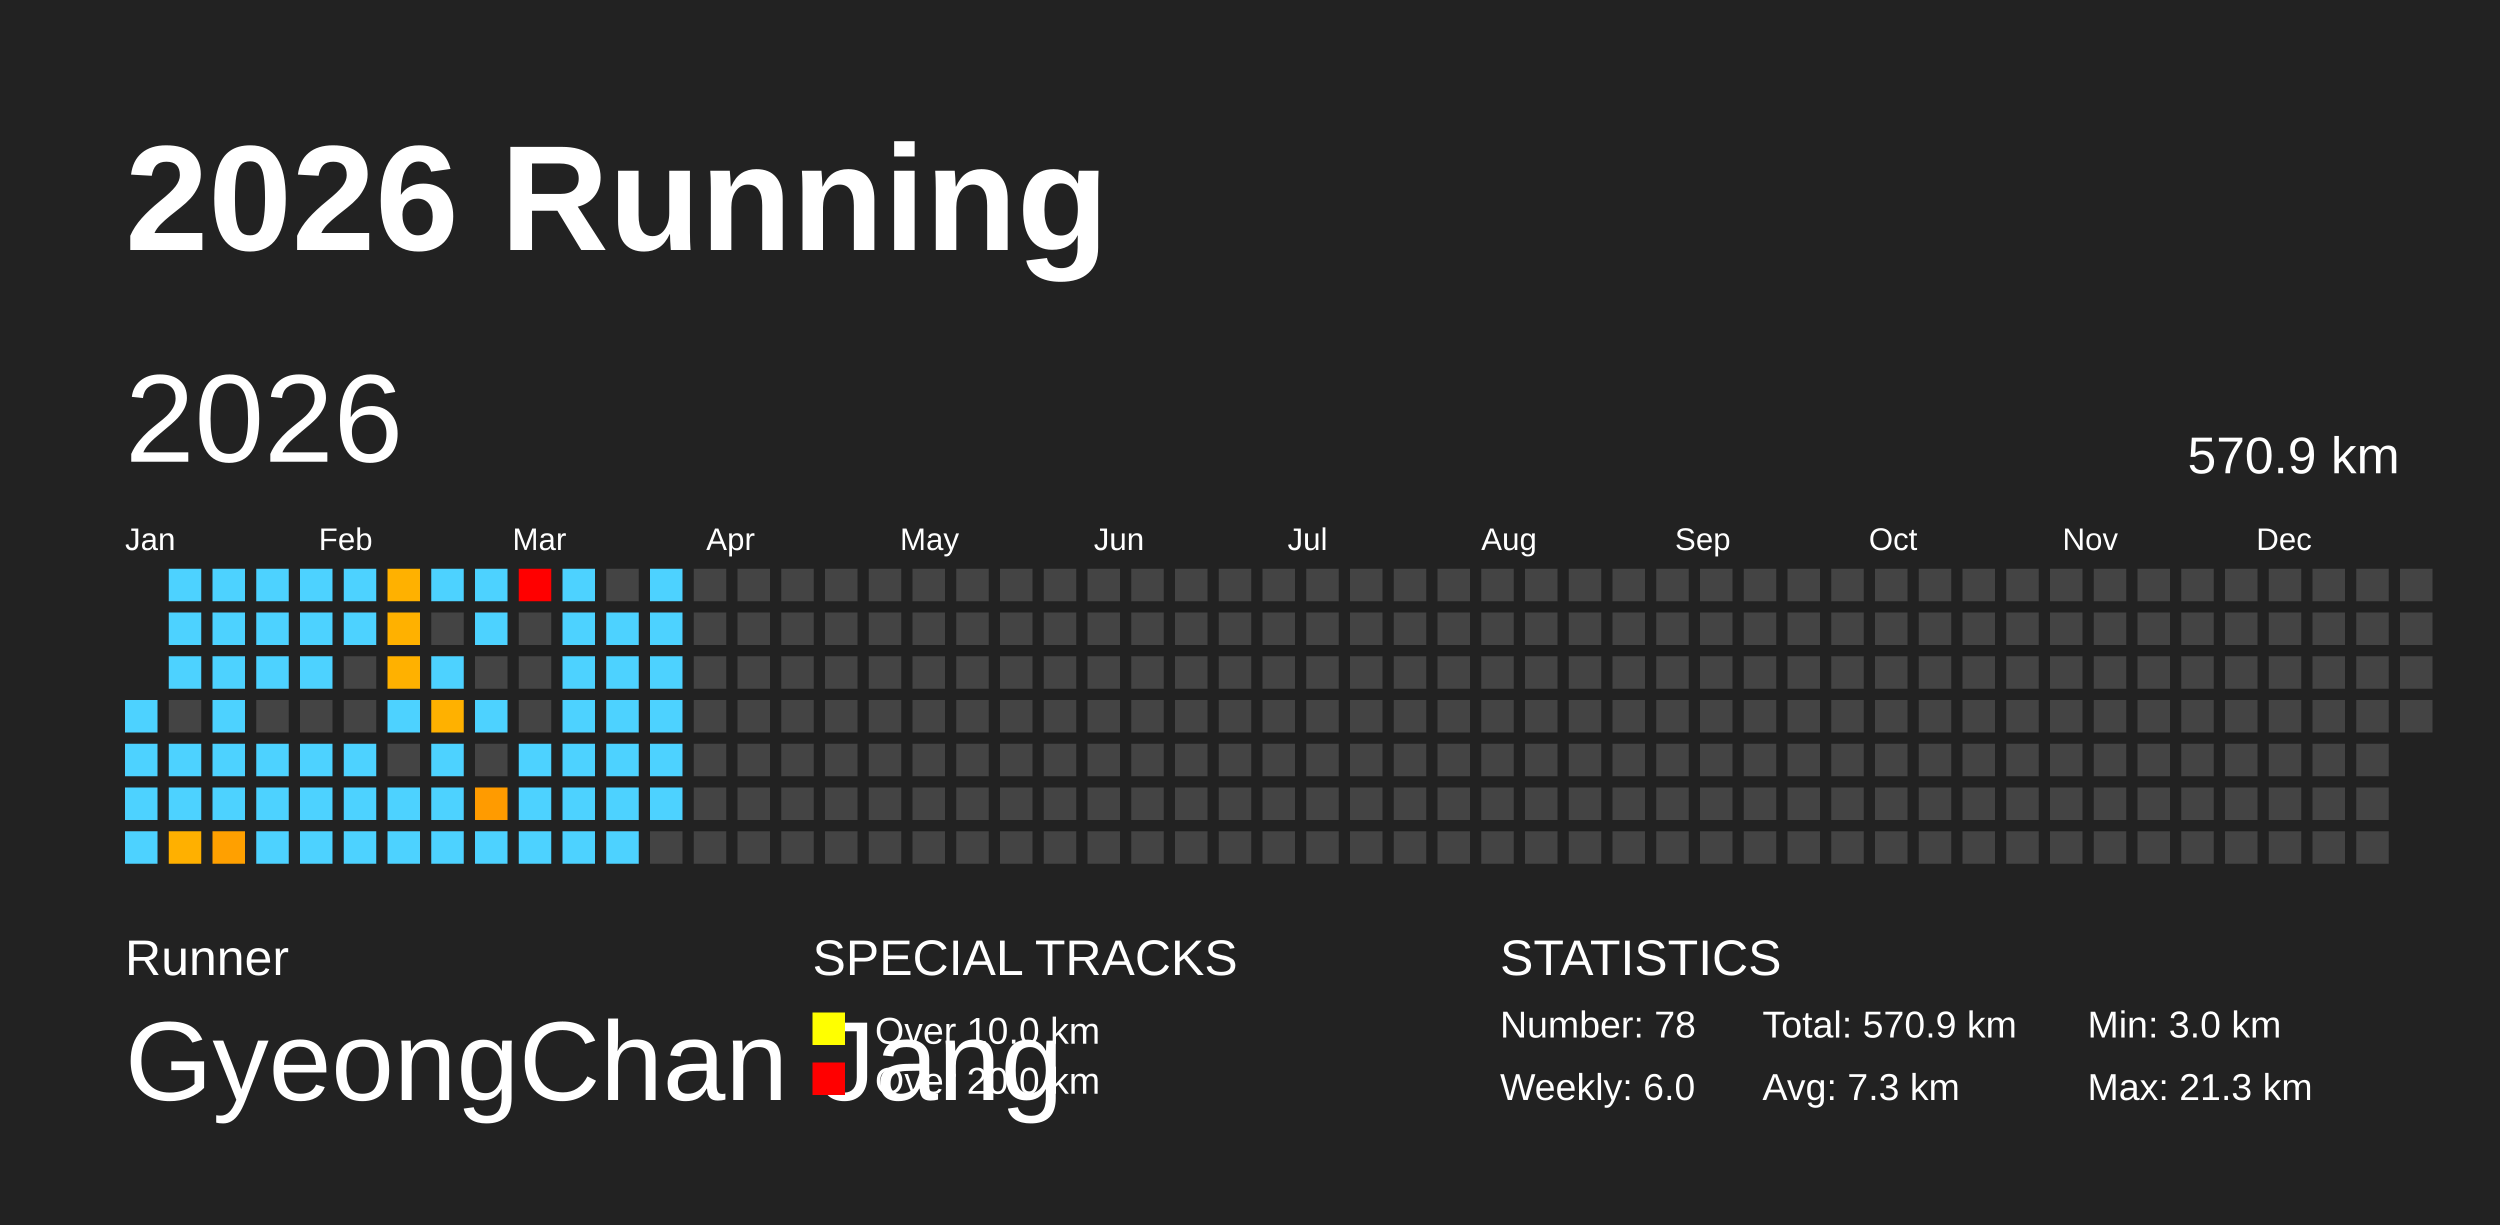
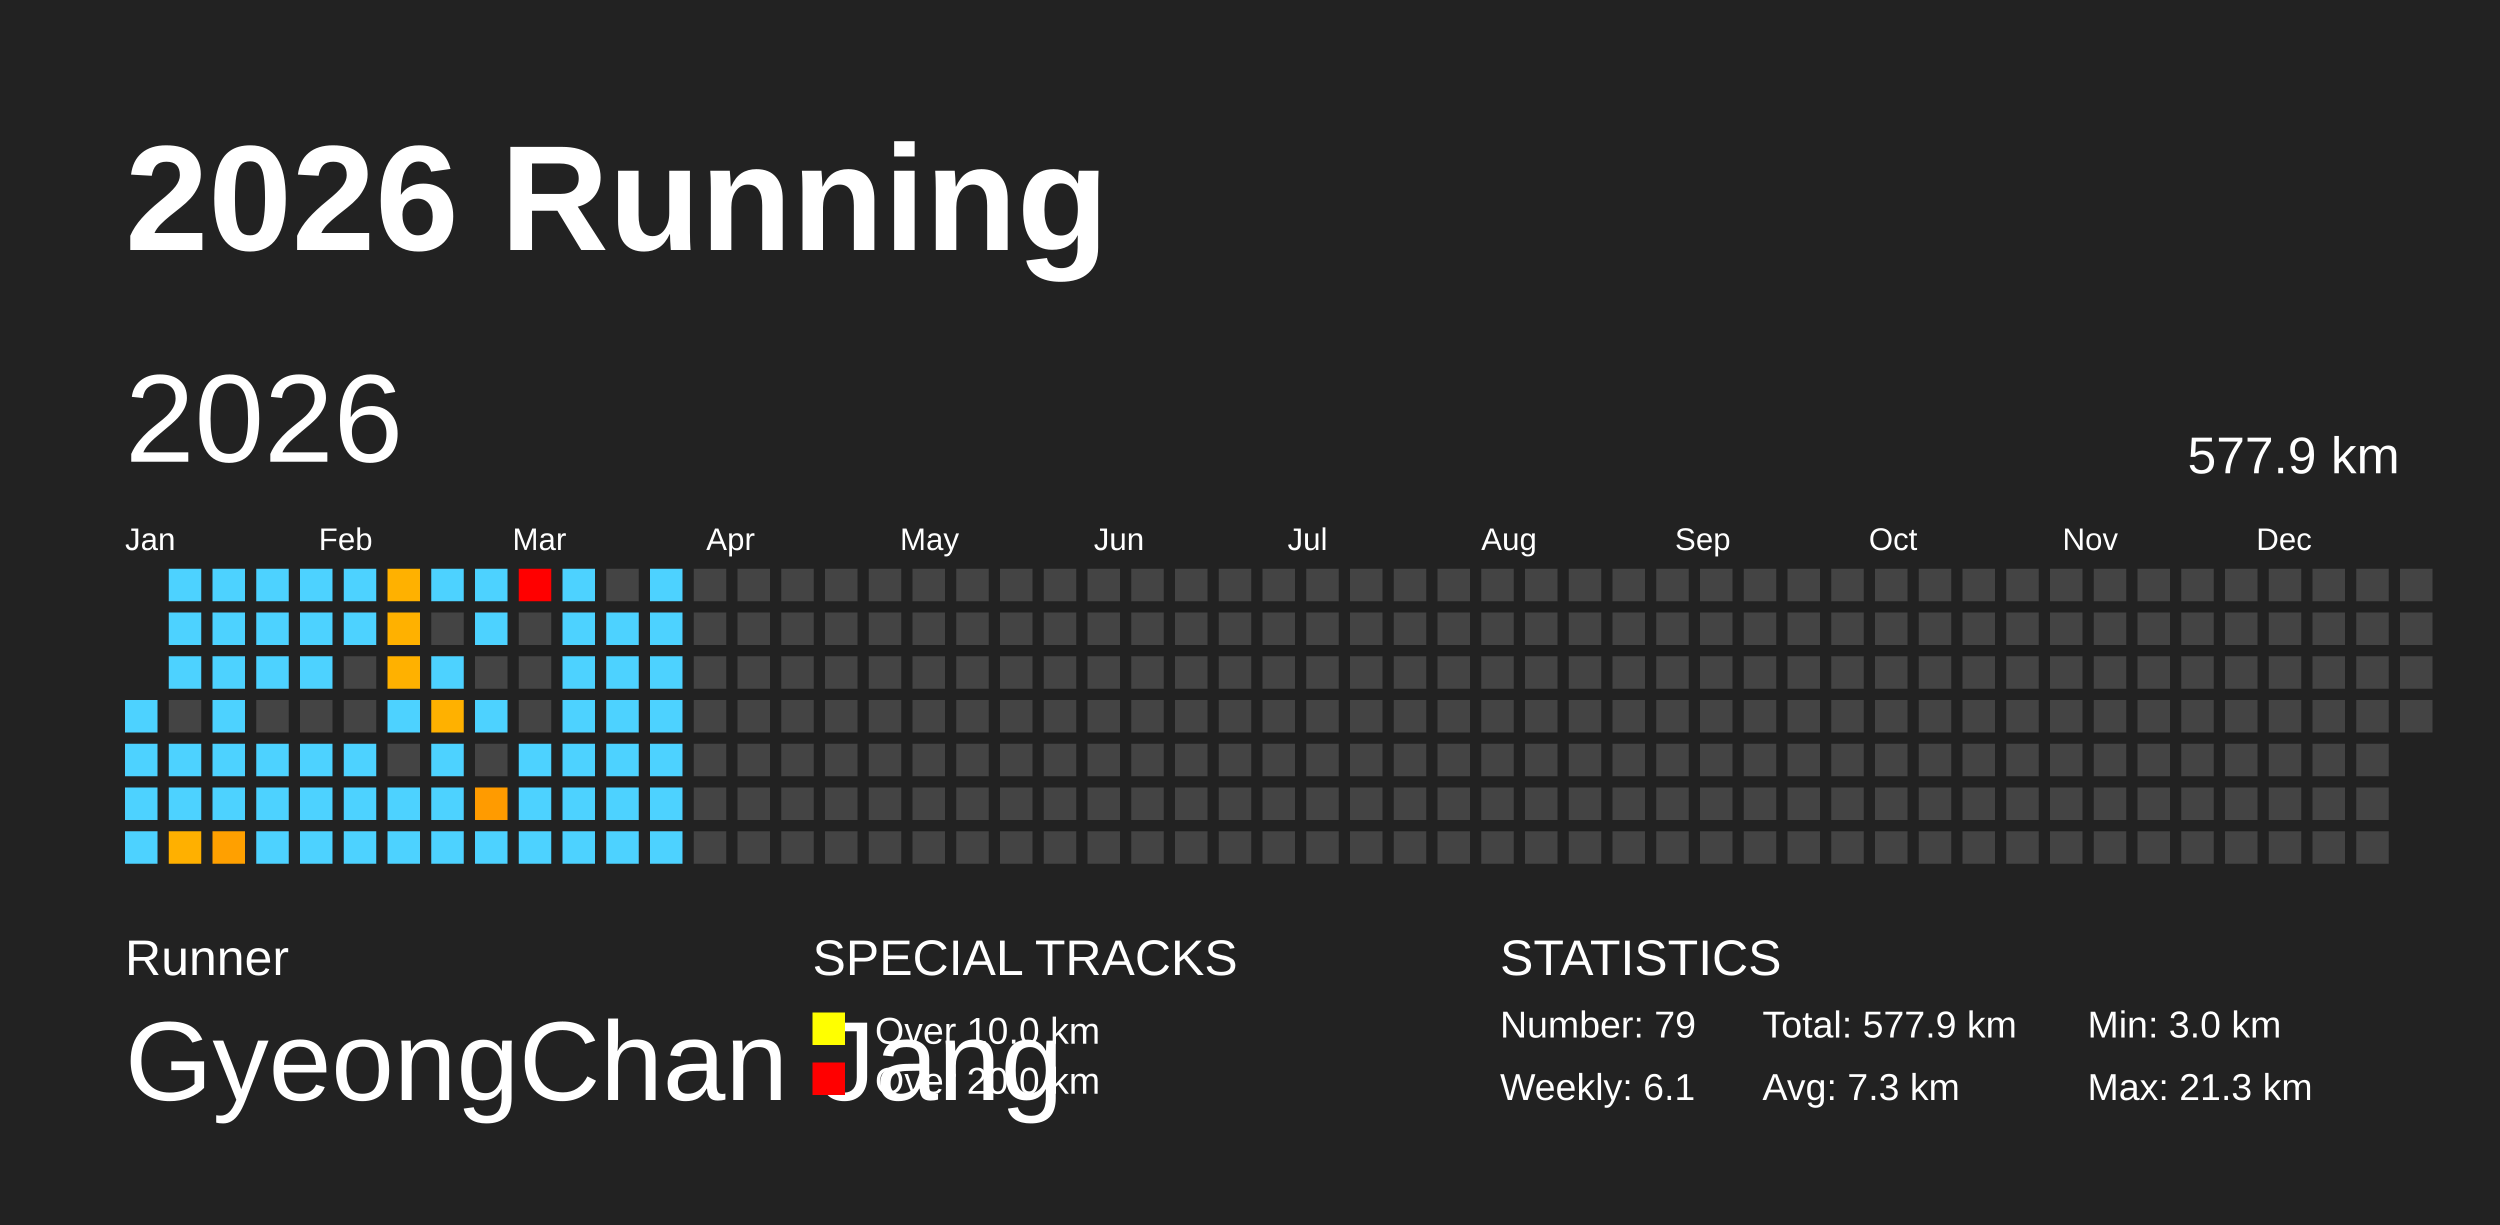
<svg xmlns="http://www.w3.org/2000/svg" baseProfile="full" height="98mm" version="1.1" viewBox="0,0,200,98" width="200mm">
  <defs />
  <rect fill="#222222" height="98" width="200" x="0" y="0" />
  <text fill="#FFFFFF" style="font-size:12px; font-family:Arial; font-weight:bold;" x="10" y="20">2026 Running</text>
  <text fill="#FFFFFF" style="font-size:4px; font-family:Arial" x="10" y="78">Runner</text>
  <text fill="#FFFFFF" style="font-size:9px; font-family:Arial" x="10" y="88">GyeongChan Jang</text>
  <text fill="#FFFFFF" style="font-size:4px; font-family:Arial" x="65" y="78">SPECIAL TRACKS</text>
  <rect fill="yellow" height="2.6" width="2.6" x="65" y="81" />
  <text fill="#FFFFFF" style="font-size:3px; font-family:Arial" x="70" y="83.5">Over 10.0 km</text>
  <rect fill="red" height="2.6" width="2.6" x="65" y="85" />
  <text fill="#FFFFFF" style="font-size:3px; font-family:Arial" x="70" y="87.5">Over 20.0 km</text>
  <text fill="#FFFFFF" style="font-size:4px; font-family:Arial" x="120" y="78">STATISTICS</text>
-   <text fill="#FFFFFF" style="font-size:3px; font-family:Arial" x="120" y="83">Number: 78</text>
-   <text fill="#FFFFFF" style="font-size:3px; font-family:Arial" x="120" y="88">Weekly: 6.0</text>
-   <text fill="#FFFFFF" style="font-size:3px; font-family:Arial" x="141" y="83">Total: 570.9 km</text>
+   <text fill="#FFFFFF" style="font-size:3px; font-family:Arial" x="120" y="83">Number: 79</text>
+   <text fill="#FFFFFF" style="font-size:3px; font-family:Arial" x="120" y="88">Weekly: 6.1</text>
+   <text fill="#FFFFFF" style="font-size:3px; font-family:Arial" x="141" y="83">Total: 577.9 km</text>
  <text fill="#FFFFFF" style="font-size:3px; font-family:Arial" x="141" y="88">Avg: 7.3 km</text>
  <text fill="#FFFFFF" style="font-size:3px; font-family:Arial" x="167" y="83">Min: 3.0 km</text>
  <text fill="#FFFFFF" style="font-size:3px; font-family:Arial" x="167" y="88">Max: 21.3 km</text>
  <text dominant-baseline="hanging" fill="#FFFFFF" style="font-size:10.0px; font-family:Arial;" x="10" y="30">2026</text>
-   <text dominant-baseline="hanging" fill="#FFFFFF" style="font-size:4.125px; font-family:Arial;" x="175" y="35">570.9 km</text>
+   <text dominant-baseline="hanging" fill="#FFFFFF" style="font-size:4.125px; font-family:Arial;" x="175" y="35">577.9 km</text>
  <text fill="#FFFFFF" style="font-size:2.5px; font-family:Arial" x="10.0" y="44">Jan</text>
  <text fill="#FFFFFF" style="font-size:2.5px; font-family:Arial" x="25.5" y="44">Feb</text>
  <text fill="#FFFFFF" style="font-size:2.5px; font-family:Arial" x="41.0" y="44">Mar</text>
  <text fill="#FFFFFF" style="font-size:2.5px; font-family:Arial" x="56.5" y="44">Apr</text>
  <text fill="#FFFFFF" style="font-size:2.5px; font-family:Arial" x="72.0" y="44">May</text>
  <text fill="#FFFFFF" style="font-size:2.5px; font-family:Arial" x="87.5" y="44">Jun</text>
  <text fill="#FFFFFF" style="font-size:2.5px; font-family:Arial" x="103.0" y="44">Jul</text>
  <text fill="#FFFFFF" style="font-size:2.5px; font-family:Arial" x="118.5" y="44">Aug</text>
  <text fill="#FFFFFF" style="font-size:2.5px; font-family:Arial" x="134.0" y="44">Sep</text>
  <text fill="#FFFFFF" style="font-size:2.5px; font-family:Arial" x="149.5" y="44">Oct</text>
  <text fill="#FFFFFF" style="font-size:2.5px; font-family:Arial" x="165.0" y="44">Nov</text>
  <text fill="#FFFFFF" style="font-size:2.5px; font-family:Arial" x="180.5" y="44">Dec</text>
  <rect fill="#4dd2ff" height="2.6" width="2.6" x="10.0" y="56.0" />
  <rect fill="#4dd2ff" height="2.6" width="2.6" x="10.0" y="59.5" />
  <rect fill="#4dd2ff" height="2.6" width="2.6" x="10.0" y="63.0" />
  <rect fill="#4dd2ff" height="2.6" width="2.6" x="10.0" y="66.5" />
  <rect fill="#4dd2ff" height="2.6" width="2.6" x="13.5" y="45.5" />
  <rect fill="#4dd2ff" height="2.6" width="2.6" x="13.5" y="49.0" />
  <rect fill="#4dd2ff" height="2.6" width="2.6" x="13.5" y="52.5" />
  <rect fill="#444444" height="2.6" width="2.6" x="13.5" y="56.0" />
  <rect fill="#4dd2ff" height="2.6" width="2.6" x="13.5" y="59.5" />
  <rect fill="#4dd2ff" height="2.6" width="2.6" x="13.5" y="63.0" />
  <rect fill="#ffb000" height="2.6" width="2.6" x="13.5" y="66.5" />
  <rect fill="#4dd2ff" height="2.6" width="2.6" x="17.0" y="45.5" />
  <rect fill="#4dd2ff" height="2.6" width="2.6" x="17.0" y="49.0" />
  <rect fill="#4dd2ff" height="2.6" width="2.6" x="17.0" y="52.5" />
  <rect fill="#4dd2ff" height="2.6" width="2.6" x="17.0" y="56.0" />
  <rect fill="#4dd2ff" height="2.6" width="2.6" x="17.0" y="59.5" />
  <rect fill="#4dd2ff" height="2.6" width="2.6" x="17.0" y="63.0" />
  <rect fill="#ffa000" height="2.6" width="2.6" x="17.0" y="66.5" />
  <rect fill="#4dd2ff" height="2.6" width="2.6" x="20.5" y="45.5" />
  <rect fill="#4dd2ff" height="2.6" width="2.6" x="20.5" y="49.0" />
  <rect fill="#4dd2ff" height="2.6" width="2.6" x="20.5" y="52.5" />
  <rect fill="#444444" height="2.6" width="2.6" x="20.5" y="56.0" />
  <rect fill="#4dd2ff" height="2.6" width="2.6" x="20.5" y="59.5" />
  <rect fill="#4dd2ff" height="2.6" width="2.6" x="20.5" y="63.0" />
  <rect fill="#4dd2ff" height="2.6" width="2.6" x="20.5" y="66.5" />
  <rect fill="#4dd2ff" height="2.6" width="2.6" x="24.0" y="45.5" />
  <rect fill="#4dd2ff" height="2.6" width="2.6" x="24.0" y="49.0" />
  <rect fill="#4dd2ff" height="2.6" width="2.6" x="24.0" y="52.5" />
  <rect fill="#444444" height="2.6" width="2.6" x="24.0" y="56.0" />
  <rect fill="#4dd2ff" height="2.6" width="2.6" x="24.0" y="59.5" />
  <rect fill="#4dd2ff" height="2.6" width="2.6" x="24.0" y="63.0" />
  <rect fill="#4dd2ff" height="2.6" width="2.6" x="24.0" y="66.5" />
  <rect fill="#4dd2ff" height="2.6" width="2.6" x="27.5" y="45.5" />
  <rect fill="#4dd2ff" height="2.6" width="2.6" x="27.5" y="49.0" />
  <rect fill="#444444" height="2.6" width="2.6" x="27.5" y="52.5" />
  <rect fill="#444444" height="2.6" width="2.6" x="27.5" y="56.0" />
  <rect fill="#4dd2ff" height="2.6" width="2.6" x="27.5" y="59.5" />
  <rect fill="#4dd2ff" height="2.6" width="2.6" x="27.5" y="63.0" />
  <rect fill="#4dd2ff" height="2.6" width="2.6" x="27.5" y="66.5" />
  <rect fill="#ffb100" height="2.6" width="2.6" x="31.0" y="45.5" />
  <rect fill="#ffb100" height="2.6" width="2.6" x="31.0" y="49.0" />
  <rect fill="#ffb100" height="2.6" width="2.6" x="31.0" y="52.5" />
  <rect fill="#4dd2ff" height="2.6" width="2.6" x="31.0" y="56.0" />
  <rect fill="#444444" height="2.6" width="2.6" x="31.0" y="59.5" />
  <rect fill="#4dd2ff" height="2.6" width="2.6" x="31.0" y="63.0" />
  <rect fill="#4dd2ff" height="2.6" width="2.6" x="31.0" y="66.5" />
  <rect fill="#4dd2ff" height="2.6" width="2.6" x="34.5" y="45.5" />
  <rect fill="#444444" height="2.6" width="2.6" x="34.5" y="49.0" />
  <rect fill="#4dd2ff" height="2.6" width="2.6" x="34.5" y="52.5" />
  <rect fill="#ffb100" height="2.6" width="2.6" x="34.5" y="56.0" />
  <rect fill="#4dd2ff" height="2.6" width="2.6" x="34.5" y="59.5" />
  <rect fill="#4dd2ff" height="2.6" width="2.6" x="34.5" y="63.0" />
  <rect fill="#4dd2ff" height="2.6" width="2.6" x="34.5" y="66.5" />
  <rect fill="#4dd2ff" height="2.6" width="2.6" x="38.0" y="45.5" />
  <rect fill="#4dd2ff" height="2.6" width="2.6" x="38.0" y="49.0" />
  <rect fill="#444444" height="2.6" width="2.6" x="38.0" y="52.5" />
  <rect fill="#4dd2ff" height="2.6" width="2.6" x="38.0" y="56.0" />
  <rect fill="#444444" height="2.6" width="2.6" x="38.0" y="59.5" />
  <rect fill="#ff9b00" height="2.6" width="2.6" x="38.0" y="63.0" />
  <rect fill="#4dd2ff" height="2.6" width="2.6" x="38.0" y="66.5" />
  <rect fill="red" height="2.6" width="2.6" x="41.5" y="45.5" />
  <rect fill="#444444" height="2.6" width="2.6" x="41.5" y="49.0" />
  <rect fill="#444444" height="2.6" width="2.6" x="41.5" y="52.5" />
  <rect fill="#444444" height="2.6" width="2.6" x="41.5" y="56.0" />
  <rect fill="#4dd2ff" height="2.6" width="2.6" x="41.5" y="59.5" />
  <rect fill="#4dd2ff" height="2.6" width="2.6" x="41.5" y="63.0" />
  <rect fill="#4dd2ff" height="2.6" width="2.6" x="41.5" y="66.5" />
  <rect fill="#4dd2ff" height="2.6" width="2.6" x="45.0" y="45.5" />
  <rect fill="#4dd2ff" height="2.6" width="2.6" x="45.0" y="49.0" />
  <rect fill="#4dd2ff" height="2.6" width="2.6" x="45.0" y="52.5" />
  <rect fill="#4dd2ff" height="2.6" width="2.6" x="45.0" y="56.0" />
  <rect fill="#4dd2ff" height="2.6" width="2.6" x="45.0" y="59.5" />
  <rect fill="#4dd2ff" height="2.6" width="2.6" x="45.0" y="63.0" />
  <rect fill="#4dd2ff" height="2.6" width="2.6" x="45.0" y="66.5" />
  <rect fill="#444444" height="2.6" width="2.6" x="48.5" y="45.5" />
  <rect fill="#4dd2ff" height="2.6" width="2.6" x="48.5" y="49.0" />
  <rect fill="#4dd2ff" height="2.6" width="2.6" x="48.5" y="52.5" />
  <rect fill="#4dd2ff" height="2.6" width="2.6" x="48.5" y="56.0" />
  <rect fill="#4dd2ff" height="2.6" width="2.6" x="48.5" y="59.5" />
  <rect fill="#4dd2ff" height="2.6" width="2.6" x="48.5" y="63.0" />
  <rect fill="#4dd2ff" height="2.6" width="2.6" x="48.5" y="66.5" />
  <rect fill="#4dd2ff" height="2.6" width="2.6" x="52.0" y="45.5" />
  <rect fill="#4dd2ff" height="2.6" width="2.6" x="52.0" y="49.0" />
  <rect fill="#4dd2ff" height="2.6" width="2.6" x="52.0" y="52.5" />
  <rect fill="#4dd2ff" height="2.6" width="2.6" x="52.0" y="56.0" />
  <rect fill="#4dd2ff" height="2.6" width="2.6" x="52.0" y="59.5" />
  <rect fill="#4dd2ff" height="2.6" width="2.6" x="52.0" y="63.0" />
-   <rect fill="#444444" height="2.6" width="2.6" x="52.0" y="66.5" />
+   <rect fill="#4dd2ff" height="2.6" width="2.6" x="52.0" y="66.5" />
  <rect fill="#444444" height="2.6" width="2.6" x="55.5" y="45.5" />
  <rect fill="#444444" height="2.6" width="2.6" x="55.5" y="49.0" />
  <rect fill="#444444" height="2.6" width="2.6" x="55.5" y="52.5" />
  <rect fill="#444444" height="2.6" width="2.6" x="55.5" y="56.0" />
  <rect fill="#444444" height="2.6" width="2.6" x="55.5" y="59.5" />
  <rect fill="#444444" height="2.6" width="2.6" x="55.5" y="63.0" />
  <rect fill="#444444" height="2.6" width="2.6" x="55.5" y="66.5" />
  <rect fill="#444444" height="2.6" width="2.6" x="59.0" y="45.5" />
  <rect fill="#444444" height="2.6" width="2.6" x="59.0" y="49.0" />
  <rect fill="#444444" height="2.6" width="2.6" x="59.0" y="52.5" />
  <rect fill="#444444" height="2.6" width="2.6" x="59.0" y="56.0" />
  <rect fill="#444444" height="2.6" width="2.6" x="59.0" y="59.5" />
  <rect fill="#444444" height="2.6" width="2.6" x="59.0" y="63.0" />
  <rect fill="#444444" height="2.6" width="2.6" x="59.0" y="66.5" />
  <rect fill="#444444" height="2.6" width="2.6" x="62.5" y="45.5" />
  <rect fill="#444444" height="2.6" width="2.6" x="62.5" y="49.0" />
  <rect fill="#444444" height="2.6" width="2.6" x="62.5" y="52.5" />
  <rect fill="#444444" height="2.6" width="2.6" x="62.5" y="56.0" />
  <rect fill="#444444" height="2.6" width="2.6" x="62.5" y="59.5" />
  <rect fill="#444444" height="2.6" width="2.6" x="62.5" y="63.0" />
  <rect fill="#444444" height="2.6" width="2.6" x="62.5" y="66.5" />
  <rect fill="#444444" height="2.6" width="2.6" x="66.0" y="45.5" />
  <rect fill="#444444" height="2.6" width="2.6" x="66.0" y="49.0" />
  <rect fill="#444444" height="2.6" width="2.6" x="66.0" y="52.5" />
  <rect fill="#444444" height="2.6" width="2.6" x="66.0" y="56.0" />
  <rect fill="#444444" height="2.6" width="2.6" x="66.0" y="59.5" />
  <rect fill="#444444" height="2.6" width="2.6" x="66.0" y="63.0" />
  <rect fill="#444444" height="2.6" width="2.6" x="66.0" y="66.5" />
  <rect fill="#444444" height="2.6" width="2.6" x="69.5" y="45.5" />
  <rect fill="#444444" height="2.6" width="2.6" x="69.5" y="49.0" />
  <rect fill="#444444" height="2.6" width="2.6" x="69.5" y="52.5" />
  <rect fill="#444444" height="2.6" width="2.6" x="69.5" y="56.0" />
  <rect fill="#444444" height="2.6" width="2.6" x="69.5" y="59.5" />
  <rect fill="#444444" height="2.6" width="2.6" x="69.5" y="63.0" />
  <rect fill="#444444" height="2.6" width="2.6" x="69.5" y="66.5" />
  <rect fill="#444444" height="2.6" width="2.6" x="73.0" y="45.5" />
  <rect fill="#444444" height="2.6" width="2.6" x="73.0" y="49.0" />
  <rect fill="#444444" height="2.6" width="2.6" x="73.0" y="52.5" />
  <rect fill="#444444" height="2.6" width="2.6" x="73.0" y="56.0" />
  <rect fill="#444444" height="2.6" width="2.6" x="73.0" y="59.5" />
  <rect fill="#444444" height="2.6" width="2.6" x="73.0" y="63.0" />
  <rect fill="#444444" height="2.6" width="2.6" x="73.0" y="66.5" />
  <rect fill="#444444" height="2.6" width="2.6" x="76.5" y="45.5" />
  <rect fill="#444444" height="2.6" width="2.6" x="76.5" y="49.0" />
  <rect fill="#444444" height="2.6" width="2.6" x="76.5" y="52.5" />
  <rect fill="#444444" height="2.6" width="2.6" x="76.5" y="56.0" />
  <rect fill="#444444" height="2.6" width="2.6" x="76.5" y="59.5" />
  <rect fill="#444444" height="2.6" width="2.6" x="76.5" y="63.0" />
  <rect fill="#444444" height="2.6" width="2.6" x="76.5" y="66.5" />
  <rect fill="#444444" height="2.6" width="2.6" x="80.0" y="45.5" />
  <rect fill="#444444" height="2.6" width="2.6" x="80.0" y="49.0" />
  <rect fill="#444444" height="2.6" width="2.6" x="80.0" y="52.5" />
  <rect fill="#444444" height="2.6" width="2.6" x="80.0" y="56.0" />
  <rect fill="#444444" height="2.6" width="2.6" x="80.0" y="59.5" />
  <rect fill="#444444" height="2.6" width="2.6" x="80.0" y="63.0" />
  <rect fill="#444444" height="2.6" width="2.6" x="80.0" y="66.5" />
  <rect fill="#444444" height="2.6" width="2.6" x="83.5" y="45.5" />
  <rect fill="#444444" height="2.6" width="2.6" x="83.5" y="49.0" />
  <rect fill="#444444" height="2.6" width="2.6" x="83.5" y="52.5" />
  <rect fill="#444444" height="2.6" width="2.6" x="83.5" y="56.0" />
  <rect fill="#444444" height="2.6" width="2.6" x="83.5" y="59.5" />
  <rect fill="#444444" height="2.6" width="2.6" x="83.5" y="63.0" />
  <rect fill="#444444" height="2.6" width="2.6" x="83.5" y="66.5" />
  <rect fill="#444444" height="2.6" width="2.6" x="87.0" y="45.5" />
  <rect fill="#444444" height="2.6" width="2.6" x="87.0" y="49.0" />
  <rect fill="#444444" height="2.6" width="2.6" x="87.0" y="52.5" />
  <rect fill="#444444" height="2.6" width="2.6" x="87.0" y="56.0" />
  <rect fill="#444444" height="2.6" width="2.6" x="87.0" y="59.5" />
  <rect fill="#444444" height="2.6" width="2.6" x="87.0" y="63.0" />
  <rect fill="#444444" height="2.6" width="2.6" x="87.0" y="66.5" />
  <rect fill="#444444" height="2.6" width="2.6" x="90.5" y="45.5" />
  <rect fill="#444444" height="2.6" width="2.6" x="90.5" y="49.0" />
  <rect fill="#444444" height="2.6" width="2.6" x="90.5" y="52.5" />
  <rect fill="#444444" height="2.6" width="2.6" x="90.5" y="56.0" />
  <rect fill="#444444" height="2.6" width="2.6" x="90.5" y="59.5" />
  <rect fill="#444444" height="2.6" width="2.6" x="90.5" y="63.0" />
  <rect fill="#444444" height="2.6" width="2.6" x="90.5" y="66.5" />
  <rect fill="#444444" height="2.6" width="2.6" x="94.0" y="45.5" />
  <rect fill="#444444" height="2.6" width="2.6" x="94.0" y="49.0" />
  <rect fill="#444444" height="2.6" width="2.6" x="94.0" y="52.5" />
  <rect fill="#444444" height="2.6" width="2.6" x="94.0" y="56.0" />
  <rect fill="#444444" height="2.6" width="2.6" x="94.0" y="59.5" />
  <rect fill="#444444" height="2.6" width="2.6" x="94.0" y="63.0" />
  <rect fill="#444444" height="2.6" width="2.6" x="94.0" y="66.5" />
  <rect fill="#444444" height="2.6" width="2.6" x="97.5" y="45.5" />
  <rect fill="#444444" height="2.6" width="2.6" x="97.5" y="49.0" />
  <rect fill="#444444" height="2.6" width="2.6" x="97.5" y="52.5" />
  <rect fill="#444444" height="2.6" width="2.6" x="97.5" y="56.0" />
  <rect fill="#444444" height="2.6" width="2.6" x="97.5" y="59.5" />
  <rect fill="#444444" height="2.6" width="2.6" x="97.5" y="63.0" />
  <rect fill="#444444" height="2.6" width="2.6" x="97.5" y="66.5" />
  <rect fill="#444444" height="2.6" width="2.6" x="101.0" y="45.5" />
  <rect fill="#444444" height="2.6" width="2.6" x="101.0" y="49.0" />
  <rect fill="#444444" height="2.6" width="2.6" x="101.0" y="52.5" />
  <rect fill="#444444" height="2.6" width="2.6" x="101.0" y="56.0" />
  <rect fill="#444444" height="2.6" width="2.6" x="101.0" y="59.5" />
  <rect fill="#444444" height="2.6" width="2.6" x="101.0" y="63.0" />
  <rect fill="#444444" height="2.6" width="2.6" x="101.0" y="66.5" />
  <rect fill="#444444" height="2.6" width="2.6" x="104.5" y="45.5" />
  <rect fill="#444444" height="2.6" width="2.6" x="104.5" y="49.0" />
  <rect fill="#444444" height="2.6" width="2.6" x="104.5" y="52.5" />
  <rect fill="#444444" height="2.6" width="2.6" x="104.5" y="56.0" />
  <rect fill="#444444" height="2.6" width="2.6" x="104.5" y="59.5" />
  <rect fill="#444444" height="2.6" width="2.6" x="104.5" y="63.0" />
  <rect fill="#444444" height="2.6" width="2.6" x="104.5" y="66.5" />
  <rect fill="#444444" height="2.6" width="2.6" x="108.0" y="45.5" />
  <rect fill="#444444" height="2.6" width="2.6" x="108.0" y="49.0" />
  <rect fill="#444444" height="2.6" width="2.6" x="108.0" y="52.5" />
  <rect fill="#444444" height="2.6" width="2.6" x="108.0" y="56.0" />
  <rect fill="#444444" height="2.6" width="2.6" x="108.0" y="59.5" />
  <rect fill="#444444" height="2.6" width="2.6" x="108.0" y="63.0" />
  <rect fill="#444444" height="2.6" width="2.6" x="108.0" y="66.5" />
  <rect fill="#444444" height="2.6" width="2.6" x="111.5" y="45.5" />
  <rect fill="#444444" height="2.6" width="2.6" x="111.5" y="49.0" />
  <rect fill="#444444" height="2.6" width="2.6" x="111.5" y="52.5" />
  <rect fill="#444444" height="2.6" width="2.6" x="111.5" y="56.0" />
  <rect fill="#444444" height="2.6" width="2.6" x="111.5" y="59.5" />
  <rect fill="#444444" height="2.6" width="2.6" x="111.5" y="63.0" />
  <rect fill="#444444" height="2.6" width="2.6" x="111.5" y="66.5" />
  <rect fill="#444444" height="2.6" width="2.6" x="115.0" y="45.5" />
  <rect fill="#444444" height="2.6" width="2.6" x="115.0" y="49.0" />
  <rect fill="#444444" height="2.6" width="2.6" x="115.0" y="52.5" />
  <rect fill="#444444" height="2.6" width="2.6" x="115.0" y="56.0" />
  <rect fill="#444444" height="2.6" width="2.6" x="115.0" y="59.5" />
  <rect fill="#444444" height="2.6" width="2.6" x="115.0" y="63.0" />
  <rect fill="#444444" height="2.6" width="2.6" x="115.0" y="66.5" />
  <rect fill="#444444" height="2.6" width="2.6" x="118.5" y="45.5" />
  <rect fill="#444444" height="2.6" width="2.6" x="118.5" y="49.0" />
  <rect fill="#444444" height="2.6" width="2.6" x="118.5" y="52.5" />
  <rect fill="#444444" height="2.6" width="2.6" x="118.5" y="56.0" />
  <rect fill="#444444" height="2.6" width="2.6" x="118.5" y="59.5" />
  <rect fill="#444444" height="2.6" width="2.6" x="118.5" y="63.0" />
  <rect fill="#444444" height="2.6" width="2.6" x="118.5" y="66.5" />
  <rect fill="#444444" height="2.6" width="2.6" x="122.0" y="45.5" />
  <rect fill="#444444" height="2.6" width="2.6" x="122.0" y="49.0" />
  <rect fill="#444444" height="2.6" width="2.6" x="122.0" y="52.5" />
  <rect fill="#444444" height="2.6" width="2.6" x="122.0" y="56.0" />
  <rect fill="#444444" height="2.6" width="2.6" x="122.0" y="59.5" />
  <rect fill="#444444" height="2.6" width="2.6" x="122.0" y="63.0" />
  <rect fill="#444444" height="2.6" width="2.6" x="122.0" y="66.5" />
  <rect fill="#444444" height="2.6" width="2.6" x="125.5" y="45.5" />
  <rect fill="#444444" height="2.6" width="2.6" x="125.5" y="49.0" />
  <rect fill="#444444" height="2.6" width="2.6" x="125.5" y="52.5" />
  <rect fill="#444444" height="2.6" width="2.6" x="125.5" y="56.0" />
  <rect fill="#444444" height="2.6" width="2.6" x="125.5" y="59.5" />
  <rect fill="#444444" height="2.6" width="2.6" x="125.5" y="63.0" />
  <rect fill="#444444" height="2.6" width="2.6" x="125.5" y="66.5" />
  <rect fill="#444444" height="2.6" width="2.6" x="129.0" y="45.5" />
  <rect fill="#444444" height="2.6" width="2.6" x="129.0" y="49.0" />
  <rect fill="#444444" height="2.6" width="2.6" x="129.0" y="52.5" />
  <rect fill="#444444" height="2.6" width="2.6" x="129.0" y="56.0" />
  <rect fill="#444444" height="2.6" width="2.6" x="129.0" y="59.5" />
  <rect fill="#444444" height="2.6" width="2.6" x="129.0" y="63.0" />
  <rect fill="#444444" height="2.6" width="2.6" x="129.0" y="66.5" />
  <rect fill="#444444" height="2.6" width="2.6" x="132.5" y="45.5" />
  <rect fill="#444444" height="2.6" width="2.6" x="132.5" y="49.0" />
  <rect fill="#444444" height="2.6" width="2.6" x="132.5" y="52.5" />
  <rect fill="#444444" height="2.6" width="2.6" x="132.5" y="56.0" />
  <rect fill="#444444" height="2.6" width="2.6" x="132.5" y="59.5" />
  <rect fill="#444444" height="2.6" width="2.6" x="132.5" y="63.0" />
  <rect fill="#444444" height="2.6" width="2.6" x="132.5" y="66.5" />
  <rect fill="#444444" height="2.6" width="2.6" x="136.0" y="45.5" />
  <rect fill="#444444" height="2.6" width="2.6" x="136.0" y="49.0" />
  <rect fill="#444444" height="2.6" width="2.6" x="136.0" y="52.5" />
  <rect fill="#444444" height="2.6" width="2.6" x="136.0" y="56.0" />
  <rect fill="#444444" height="2.6" width="2.6" x="136.0" y="59.5" />
  <rect fill="#444444" height="2.6" width="2.6" x="136.0" y="63.0" />
  <rect fill="#444444" height="2.6" width="2.6" x="136.0" y="66.5" />
  <rect fill="#444444" height="2.6" width="2.6" x="139.5" y="45.5" />
  <rect fill="#444444" height="2.6" width="2.6" x="139.5" y="49.0" />
  <rect fill="#444444" height="2.6" width="2.6" x="139.5" y="52.5" />
  <rect fill="#444444" height="2.6" width="2.6" x="139.5" y="56.0" />
  <rect fill="#444444" height="2.6" width="2.6" x="139.5" y="59.5" />
  <rect fill="#444444" height="2.6" width="2.6" x="139.5" y="63.0" />
  <rect fill="#444444" height="2.6" width="2.6" x="139.5" y="66.5" />
  <rect fill="#444444" height="2.6" width="2.6" x="143.0" y="45.5" />
  <rect fill="#444444" height="2.6" width="2.6" x="143.0" y="49.0" />
  <rect fill="#444444" height="2.6" width="2.6" x="143.0" y="52.5" />
  <rect fill="#444444" height="2.6" width="2.6" x="143.0" y="56.0" />
  <rect fill="#444444" height="2.6" width="2.6" x="143.0" y="59.5" />
  <rect fill="#444444" height="2.6" width="2.6" x="143.0" y="63.0" />
  <rect fill="#444444" height="2.6" width="2.6" x="143.0" y="66.5" />
  <rect fill="#444444" height="2.6" width="2.6" x="146.5" y="45.5" />
  <rect fill="#444444" height="2.6" width="2.6" x="146.5" y="49.0" />
  <rect fill="#444444" height="2.6" width="2.6" x="146.5" y="52.5" />
  <rect fill="#444444" height="2.6" width="2.6" x="146.5" y="56.0" />
  <rect fill="#444444" height="2.6" width="2.6" x="146.5" y="59.5" />
  <rect fill="#444444" height="2.6" width="2.6" x="146.5" y="63.0" />
  <rect fill="#444444" height="2.6" width="2.6" x="146.5" y="66.5" />
  <rect fill="#444444" height="2.6" width="2.6" x="150.0" y="45.5" />
  <rect fill="#444444" height="2.6" width="2.6" x="150.0" y="49.0" />
  <rect fill="#444444" height="2.6" width="2.6" x="150.0" y="52.5" />
  <rect fill="#444444" height="2.6" width="2.6" x="150.0" y="56.0" />
  <rect fill="#444444" height="2.6" width="2.6" x="150.0" y="59.5" />
  <rect fill="#444444" height="2.6" width="2.6" x="150.0" y="63.0" />
  <rect fill="#444444" height="2.6" width="2.6" x="150.0" y="66.5" />
  <rect fill="#444444" height="2.6" width="2.6" x="153.5" y="45.5" />
  <rect fill="#444444" height="2.6" width="2.6" x="153.5" y="49.0" />
  <rect fill="#444444" height="2.6" width="2.6" x="153.5" y="52.5" />
  <rect fill="#444444" height="2.6" width="2.6" x="153.5" y="56.0" />
  <rect fill="#444444" height="2.6" width="2.6" x="153.5" y="59.5" />
  <rect fill="#444444" height="2.6" width="2.6" x="153.5" y="63.0" />
  <rect fill="#444444" height="2.6" width="2.6" x="153.5" y="66.5" />
  <rect fill="#444444" height="2.6" width="2.6" x="157.0" y="45.5" />
  <rect fill="#444444" height="2.6" width="2.6" x="157.0" y="49.0" />
  <rect fill="#444444" height="2.6" width="2.6" x="157.0" y="52.5" />
  <rect fill="#444444" height="2.6" width="2.6" x="157.0" y="56.0" />
  <rect fill="#444444" height="2.6" width="2.6" x="157.0" y="59.5" />
  <rect fill="#444444" height="2.6" width="2.6" x="157.0" y="63.0" />
  <rect fill="#444444" height="2.6" width="2.6" x="157.0" y="66.5" />
  <rect fill="#444444" height="2.6" width="2.6" x="160.5" y="45.5" />
  <rect fill="#444444" height="2.6" width="2.6" x="160.5" y="49.0" />
  <rect fill="#444444" height="2.6" width="2.6" x="160.5" y="52.5" />
  <rect fill="#444444" height="2.6" width="2.6" x="160.5" y="56.0" />
  <rect fill="#444444" height="2.6" width="2.6" x="160.5" y="59.5" />
  <rect fill="#444444" height="2.6" width="2.6" x="160.5" y="63.0" />
  <rect fill="#444444" height="2.6" width="2.6" x="160.5" y="66.5" />
  <rect fill="#444444" height="2.6" width="2.6" x="164.0" y="45.5" />
  <rect fill="#444444" height="2.6" width="2.6" x="164.0" y="49.0" />
  <rect fill="#444444" height="2.6" width="2.6" x="164.0" y="52.5" />
  <rect fill="#444444" height="2.6" width="2.6" x="164.0" y="56.0" />
  <rect fill="#444444" height="2.6" width="2.6" x="164.0" y="59.5" />
  <rect fill="#444444" height="2.6" width="2.6" x="164.0" y="63.0" />
  <rect fill="#444444" height="2.6" width="2.6" x="164.0" y="66.5" />
  <rect fill="#444444" height="2.6" width="2.6" x="167.5" y="45.5" />
  <rect fill="#444444" height="2.6" width="2.6" x="167.5" y="49.0" />
  <rect fill="#444444" height="2.6" width="2.6" x="167.5" y="52.5" />
  <rect fill="#444444" height="2.6" width="2.6" x="167.5" y="56.0" />
  <rect fill="#444444" height="2.6" width="2.6" x="167.5" y="59.5" />
  <rect fill="#444444" height="2.6" width="2.6" x="167.5" y="63.0" />
  <rect fill="#444444" height="2.6" width="2.6" x="167.5" y="66.5" />
  <rect fill="#444444" height="2.6" width="2.6" x="171.0" y="45.5" />
  <rect fill="#444444" height="2.6" width="2.6" x="171.0" y="49.0" />
  <rect fill="#444444" height="2.6" width="2.6" x="171.0" y="52.5" />
  <rect fill="#444444" height="2.6" width="2.6" x="171.0" y="56.0" />
  <rect fill="#444444" height="2.6" width="2.6" x="171.0" y="59.5" />
  <rect fill="#444444" height="2.6" width="2.6" x="171.0" y="63.0" />
  <rect fill="#444444" height="2.6" width="2.6" x="171.0" y="66.5" />
  <rect fill="#444444" height="2.6" width="2.6" x="174.5" y="45.5" />
  <rect fill="#444444" height="2.6" width="2.6" x="174.5" y="49.0" />
  <rect fill="#444444" height="2.6" width="2.6" x="174.5" y="52.5" />
  <rect fill="#444444" height="2.6" width="2.6" x="174.5" y="56.0" />
  <rect fill="#444444" height="2.6" width="2.6" x="174.5" y="59.5" />
  <rect fill="#444444" height="2.6" width="2.6" x="174.5" y="63.0" />
  <rect fill="#444444" height="2.6" width="2.6" x="174.5" y="66.5" />
  <rect fill="#444444" height="2.6" width="2.6" x="178.0" y="45.5" />
  <rect fill="#444444" height="2.6" width="2.6" x="178.0" y="49.0" />
  <rect fill="#444444" height="2.6" width="2.6" x="178.0" y="52.5" />
  <rect fill="#444444" height="2.6" width="2.6" x="178.0" y="56.0" />
  <rect fill="#444444" height="2.6" width="2.6" x="178.0" y="59.5" />
  <rect fill="#444444" height="2.6" width="2.6" x="178.0" y="63.0" />
  <rect fill="#444444" height="2.6" width="2.6" x="178.0" y="66.5" />
  <rect fill="#444444" height="2.6" width="2.6" x="181.5" y="45.5" />
  <rect fill="#444444" height="2.6" width="2.6" x="181.5" y="49.0" />
  <rect fill="#444444" height="2.6" width="2.6" x="181.5" y="52.5" />
  <rect fill="#444444" height="2.6" width="2.6" x="181.5" y="56.0" />
  <rect fill="#444444" height="2.6" width="2.6" x="181.5" y="59.5" />
  <rect fill="#444444" height="2.6" width="2.6" x="181.5" y="63.0" />
  <rect fill="#444444" height="2.6" width="2.6" x="181.5" y="66.5" />
  <rect fill="#444444" height="2.6" width="2.6" x="185.0" y="45.5" />
  <rect fill="#444444" height="2.6" width="2.6" x="185.0" y="49.0" />
  <rect fill="#444444" height="2.6" width="2.6" x="185.0" y="52.5" />
  <rect fill="#444444" height="2.6" width="2.6" x="185.0" y="56.0" />
  <rect fill="#444444" height="2.6" width="2.6" x="185.0" y="59.5" />
  <rect fill="#444444" height="2.6" width="2.6" x="185.0" y="63.0" />
  <rect fill="#444444" height="2.6" width="2.6" x="185.0" y="66.5" />
  <rect fill="#444444" height="2.6" width="2.6" x="188.5" y="45.5" />
  <rect fill="#444444" height="2.6" width="2.6" x="188.5" y="49.0" />
  <rect fill="#444444" height="2.6" width="2.6" x="188.5" y="52.5" />
  <rect fill="#444444" height="2.6" width="2.6" x="188.5" y="56.0" />
  <rect fill="#444444" height="2.6" width="2.6" x="188.5" y="59.5" />
  <rect fill="#444444" height="2.6" width="2.6" x="188.5" y="63.0" />
  <rect fill="#444444" height="2.6" width="2.6" x="188.5" y="66.5" />
  <rect fill="#444444" height="2.6" width="2.6" x="192.0" y="45.5" />
  <rect fill="#444444" height="2.6" width="2.6" x="192.0" y="49.0" />
  <rect fill="#444444" height="2.6" width="2.6" x="192.0" y="52.5" />
  <rect fill="#444444" height="2.6" width="2.6" x="192.0" y="56.0" />
</svg>
